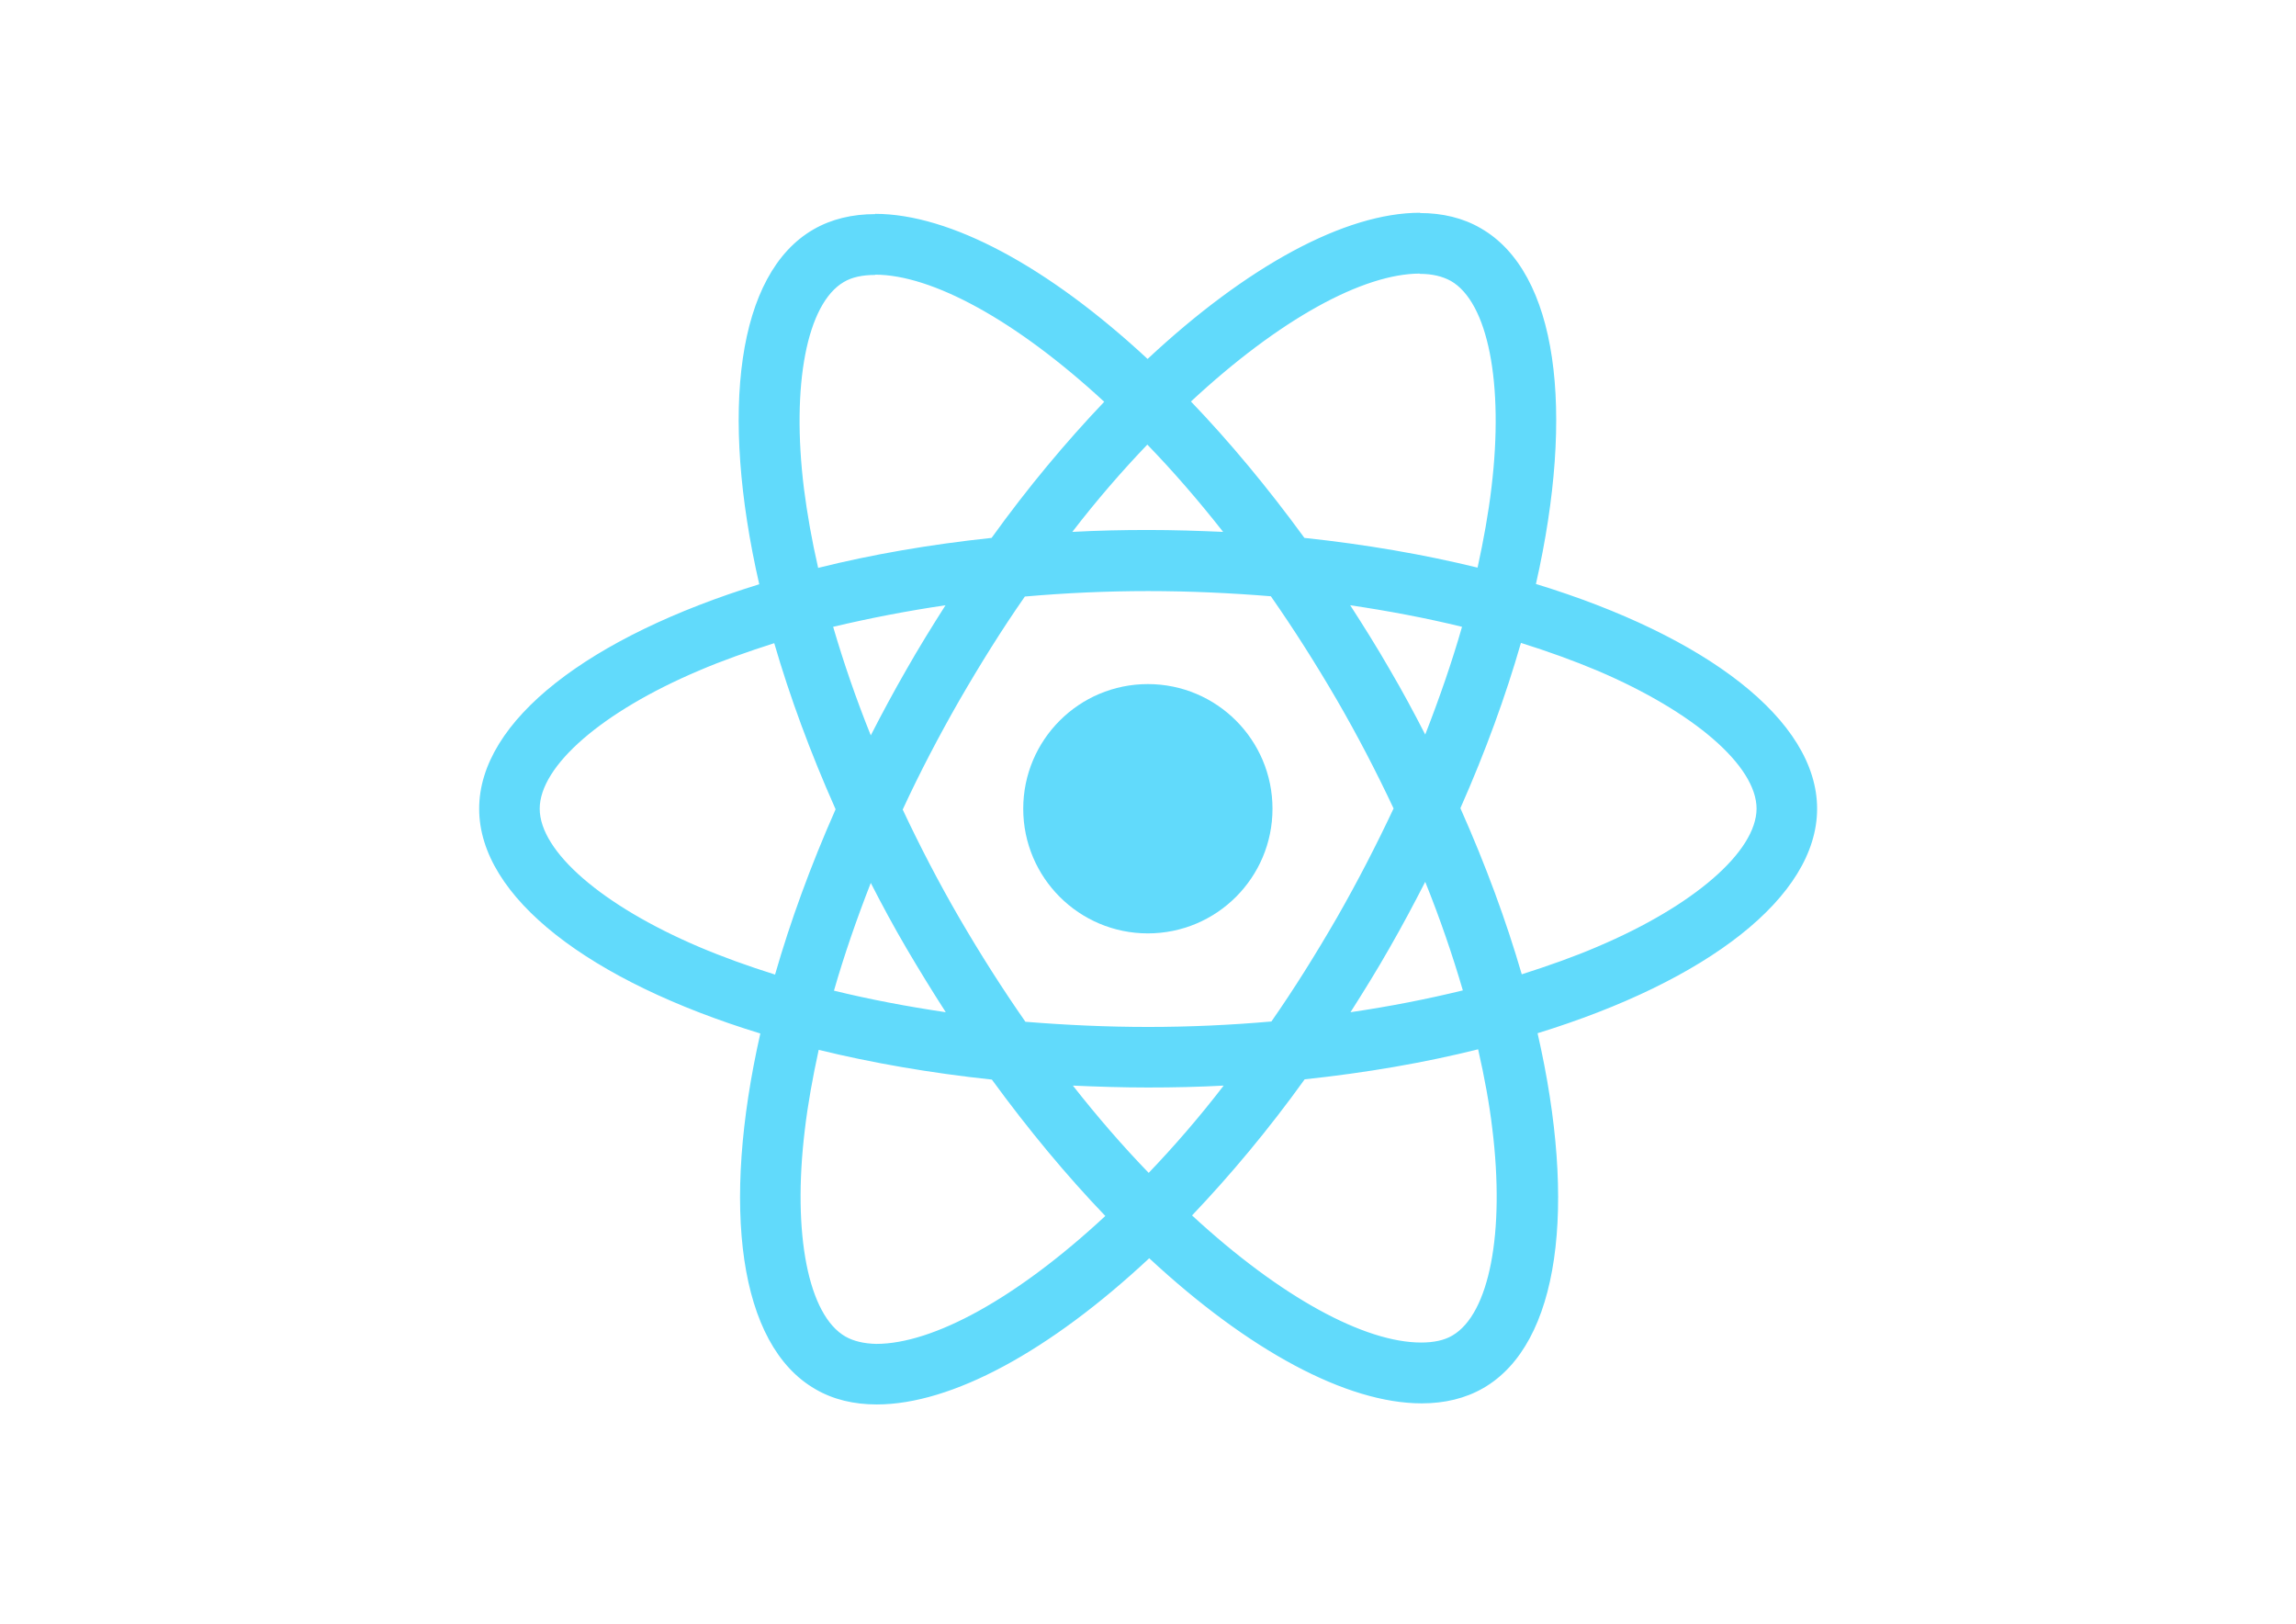
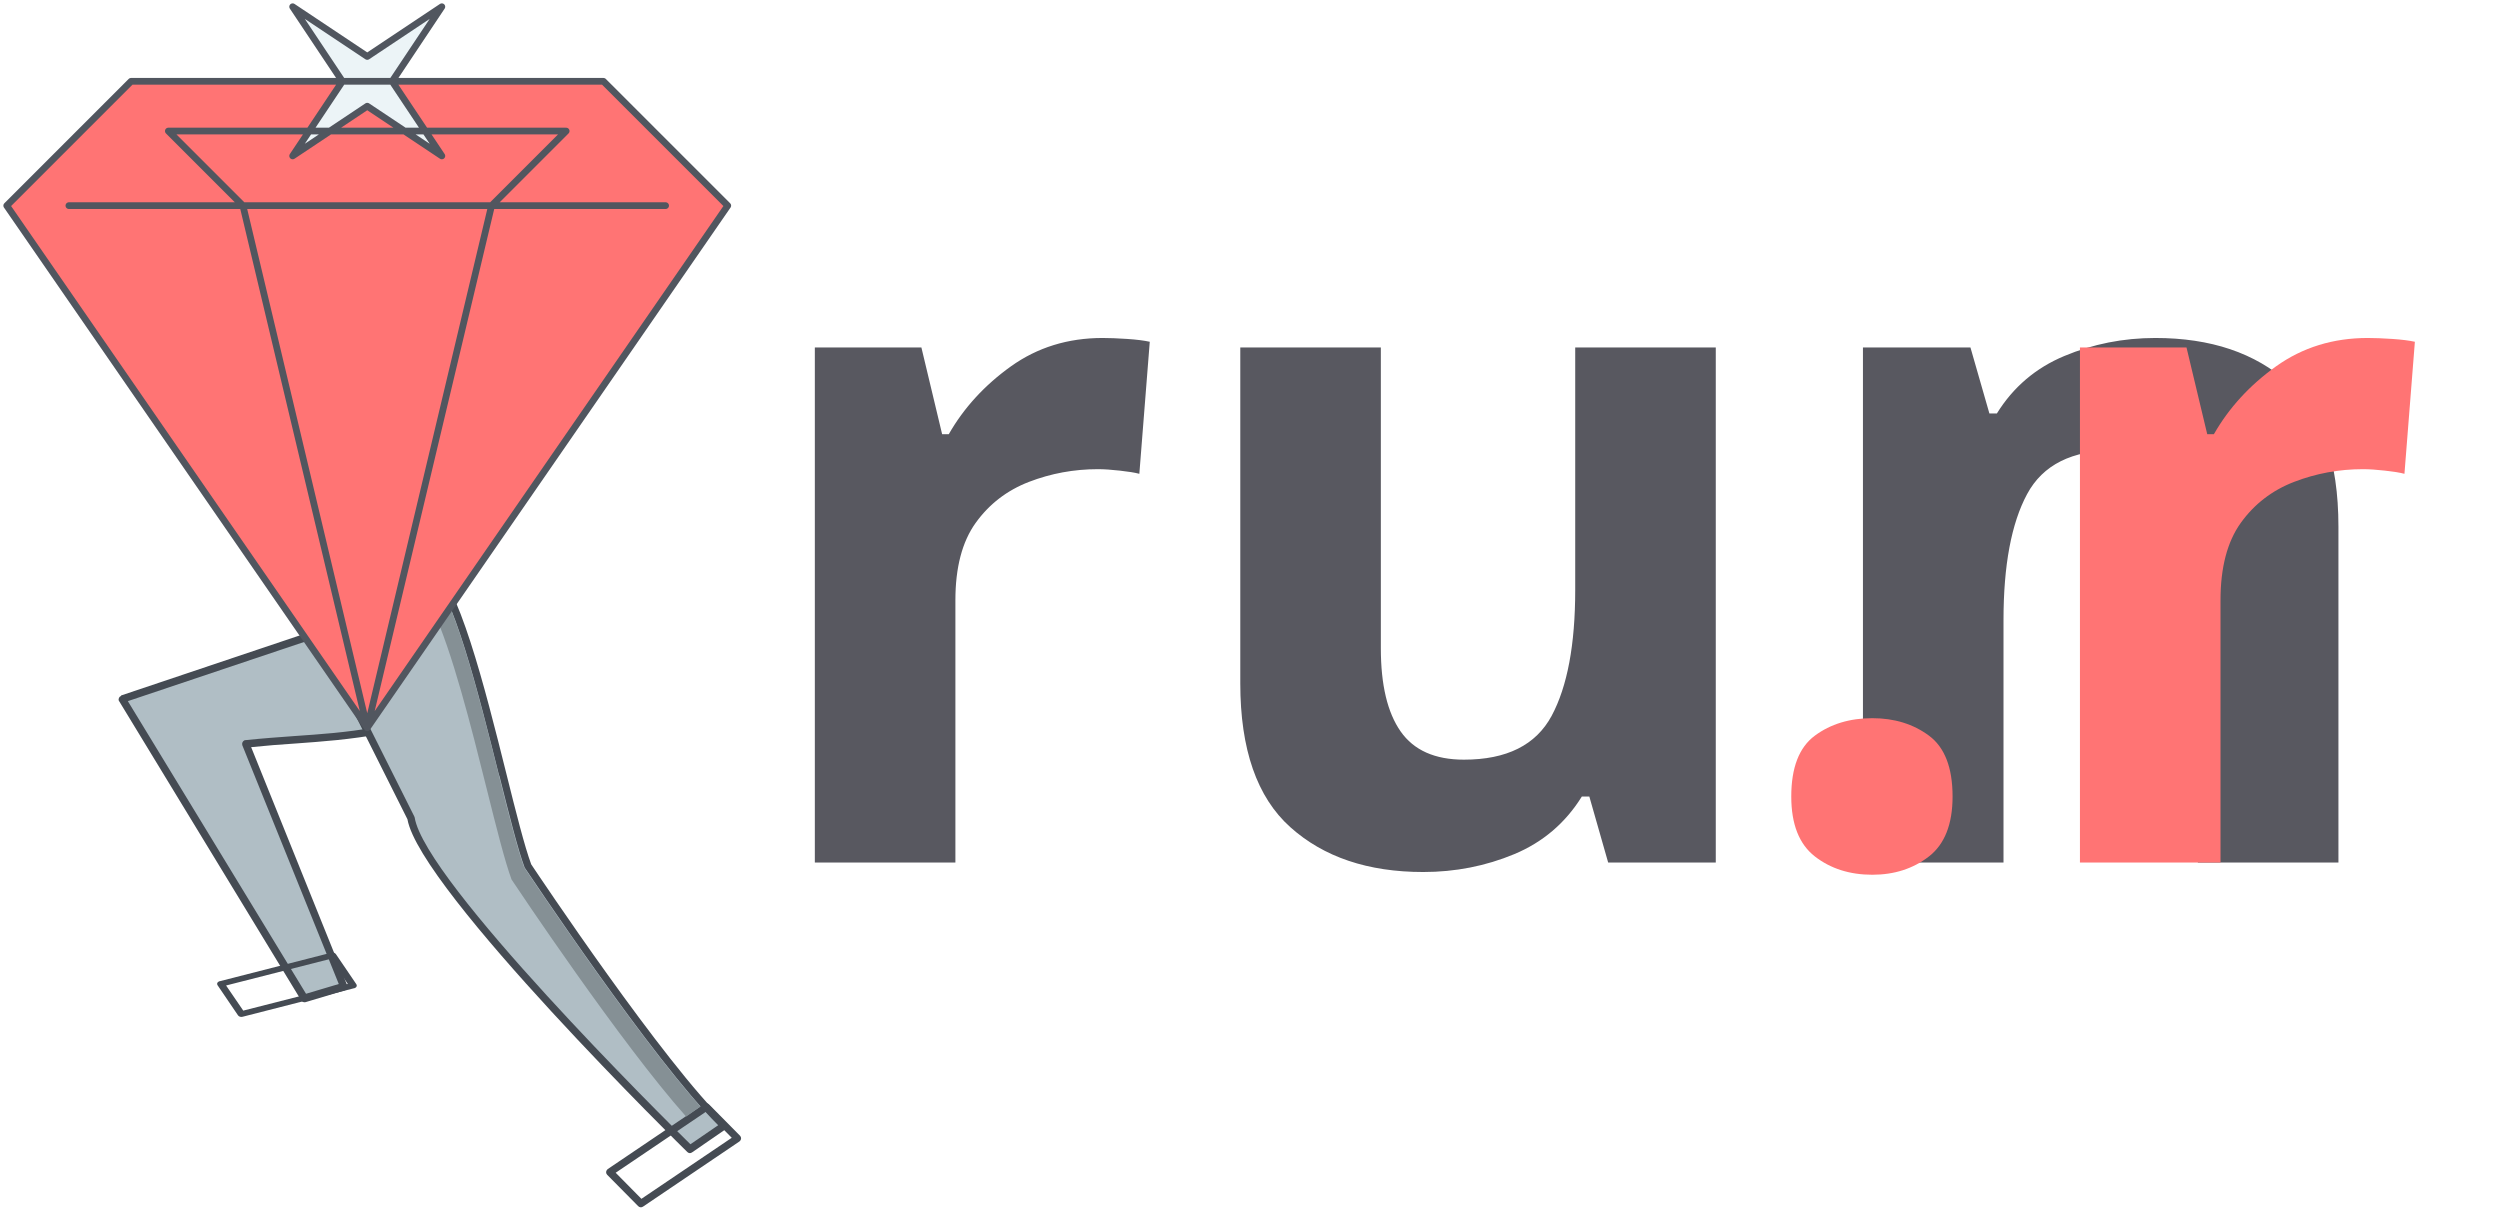
- <svg xmlns="http://www.w3.org/2000/svg" viewBox="0 0 841.9 595.3">
-   <g fill="#61DAFB">
-     <path d="M666.3 296.5c0-32.5-40.7-63.3-103.1-82.4 14.4-63.6 8-114.2-20.2-130.4-6.5-3.8-14.1-5.6-22.4-5.6v22.3c4.6 0 8.3.9 11.4 2.6 13.6 7.8 19.5 37.5 14.9 75.7-1.1 9.4-2.9 19.3-5.1 29.4-19.6-4.8-41-8.5-63.5-10.9-13.5-18.5-27.5-35.3-41.6-50 32.6-30.3 63.2-46.9 84-46.9V78c-27.5 0-63.5 19.6-99.9 53.6-36.4-33.8-72.4-53.2-99.9-53.2v22.3c20.7 0 51.4 16.5 84 46.6-14 14.7-28 31.4-41.3 49.9-22.6 2.4-44 6.1-63.6 11-2.3-10-4-19.7-5.2-29-4.7-38.2 1.1-67.9 14.6-75.8 3-1.8 6.9-2.6 11.5-2.6V78.5c-8.4 0-16 1.8-22.6 5.6-28.1 16.2-34.4 66.7-19.9 130.1-62.2 19.2-102.7 49.9-102.7 82.3 0 32.5 40.7 63.3 103.1 82.4-14.4 63.6-8 114.2 20.2 130.4 6.5 3.8 14.1 5.6 22.5 5.6 27.5 0 63.5-19.6 99.9-53.6 36.4 33.8 72.4 53.2 99.9 53.2 8.4 0 16-1.8 22.6-5.6 28.1-16.2 34.4-66.7 19.9-130.1 62-19.1 102.5-49.9 102.5-82.3zm-130.2-66.7c-3.7 12.9-8.3 26.2-13.5 39.5-4.1-8-8.4-16-13.1-24-4.6-8-9.5-15.8-14.4-23.4 14.2 2.1 27.9 4.7 41 7.9zm-45.8 106.5c-7.8 13.5-15.8 26.3-24.1 38.2-14.9 1.3-30 2-45.2 2-15.1 0-30.2-.7-45-1.9-8.3-11.9-16.4-24.6-24.2-38-7.6-13.1-14.5-26.4-20.8-39.8 6.2-13.4 13.2-26.8 20.7-39.9 7.8-13.5 15.8-26.3 24.1-38.2 14.9-1.3 30-2 45.2-2 15.1 0 30.2.7 45 1.9 8.3 11.9 16.4 24.6 24.2 38 7.6 13.1 14.5 26.4 20.8 39.8-6.3 13.4-13.2 26.8-20.7 39.9zm32.3-13c5.4 13.4 10 26.8 13.8 39.8-13.1 3.2-26.9 5.9-41.2 8 4.9-7.7 9.8-15.6 14.4-23.7 4.6-8 8.9-16.1 13-24.1zM421.2 430c-9.3-9.6-18.6-20.3-27.8-32 9 .4 18.2.7 27.5.7 9.4 0 18.7-.2 27.8-.7-9 11.7-18.3 22.4-27.5 32zm-74.4-58.9c-14.2-2.1-27.9-4.7-41-7.9 3.7-12.9 8.3-26.2 13.5-39.5 4.1 8 8.4 16 13.1 24 4.7 8 9.5 15.8 14.4 23.4zM420.7 163c9.3 9.6 18.6 20.3 27.8 32-9-.4-18.2-.7-27.5-.7-9.4 0-18.7.2-27.8.7 9-11.7 18.3-22.4 27.5-32zm-74 58.9c-4.9 7.7-9.8 15.6-14.4 23.7-4.6 8-8.9 16-13 24-5.4-13.4-10-26.8-13.8-39.8 13.1-3.1 26.9-5.8 41.2-7.9zm-90.5 125.2c-35.4-15.1-58.3-34.9-58.3-50.6 0-15.7 22.9-35.6 58.3-50.6 8.6-3.7 18-7 27.7-10.1 5.7 19.6 13.2 40 22.5 60.9-9.2 20.8-16.6 41.1-22.2 60.6-9.9-3.1-19.3-6.5-28-10.2zM310 490c-13.6-7.8-19.5-37.5-14.9-75.7 1.1-9.4 2.9-19.3 5.1-29.4 19.6 4.8 41 8.5 63.5 10.9 13.5 18.5 27.5 35.3 41.6 50-32.6 30.3-63.2 46.9-84 46.9-4.5-.1-8.3-1-11.3-2.7zm237.2-76.2c4.7 38.2-1.1 67.9-14.6 75.8-3 1.8-6.9 2.6-11.5 2.6-20.7 0-51.4-16.5-84-46.6 14-14.7 28-31.4 41.3-49.9 22.6-2.4 44-6.1 63.6-11 2.3 10.1 4.1 19.8 5.2 29.1zm38.5-66.7c-8.6 3.7-18 7-27.7 10.1-5.7-19.6-13.2-40-22.5-60.9 9.2-20.8 16.6-41.1 22.2-60.6 9.9 3.1 19.3 6.5 28.1 10.2 35.4 15.1 58.3 34.9 58.3 50.6-.1 15.7-23 35.6-58.4 50.6zM320.8 78.4z" />
-     <circle cx="420.9" cy="296.5" r="45.7" />
-     <path d="M520.5 78.1z" />
+ <svg xmlns="http://www.w3.org/2000/svg" width="371px" height="180px" viewBox="0 0 371 180" version="1.1">
+   <g id="Page-1" stroke="none" stroke-width="1" fill="none" fill-rule="evenodd">
+     <g id="Logo" transform="translate(1, 1)">
+       <g id="iconfinder_554_-_Runner_1954999" transform="translate(16, 82)">
+         <g id="Layer_x0020_1">
+           <g id="_377929120">
+             <g id="Group">
+               <path d="M30.762,10.79 L1.134,20.747 L28.147,65.147 L33.979,63.397 L19.433,27.407 C26.438,26.633 32.002,26.801 39.643,25.355 L30.728,10.79 L30.762,10.79 Z" id="Path" fill="#B0BEC5" />
+               <path d="M30.527,11.463 L1.972,21.049 L28.415,64.474 L33.275,63.027 L18.964,27.609 C18.864,27.306 18.998,27.003 19.266,26.869 C19.333,26.835 19.366,26.835 19.433,26.835 C22.014,26.566 24.36,26.398 26.706,26.229 C30.527,25.96 34.314,25.725 38.772,24.918 L30.493,11.43 L30.527,11.463 Z M0.966,20.209 L30.594,10.252 C30.829,10.185 31.097,10.252 31.231,10.488 L40.146,25.019 C40.179,25.086 40.213,25.153 40.246,25.22 C40.314,25.523 40.112,25.826 39.811,25.859 C34.918,26.768 30.896,27.037 26.807,27.339 C24.695,27.474 22.55,27.642 20.271,27.878 L34.515,63.196 C34.515,63.229 34.515,63.229 34.549,63.263 C34.649,63.566 34.482,63.868 34.18,63.969 L28.348,65.718 C28.114,65.786 27.846,65.685 27.712,65.483 L0.698,21.083 C0.665,21.049 0.665,21.016 0.631,20.982 C0.531,20.679 0.698,20.377 0.966,20.276 L0.966,20.209 Z" id="Shape" fill="#454B53" fill-rule="nonzero" />
+               <path d="M46.514,1.07 C52.178,4.063 58.211,37.128 61.361,45.537 C61.361,45.537 80.968,75.036 90.419,84.05 L85.358,87.548 C85.358,87.548 45.542,48.53 43.967,38.406 L30.225,10.992 L46.514,1.07 Z" id="Path" fill="#B0BEC5" />
+               <path d="M46.816,0.599 C50.904,2.886 54.96,19.065 58.144,31.813 C59.585,37.598 60.859,42.644 61.831,45.268 C62.735,46.613 81.571,74.867 90.788,83.646 C91.023,83.848 91.023,84.218 90.821,84.454 C90.788,84.487 90.754,84.521 90.721,84.555 L85.694,88.019 C85.459,88.187 85.191,88.154 84.99,87.952 C84.889,87.851 45.307,49.068 43.464,38.574 L29.756,11.228 C29.622,10.959 29.723,10.656 29.957,10.488 L46.246,0.565 C46.447,0.431 46.681,0.464 46.849,0.565 L46.816,0.599 Z M57.071,32.082 C53.988,19.805 50.1,4.231 46.514,1.709 L30.963,11.194 L44.469,38.137 C44.503,38.204 44.503,38.238 44.536,38.305 C46.011,47.757 81.672,83.108 85.459,86.808 L89.581,83.983 C79.895,74.396 60.993,45.907 60.926,45.839 C60.892,45.806 60.892,45.772 60.859,45.738 C59.853,43.048 58.58,37.935 57.105,32.082 L57.071,32.082 Z" id="Shape" fill="#454B53" fill-rule="nonzero" />
+               <path d="M15.613,62.613 L32.169,58.377 C32.437,58.301 32.705,58.403 32.84,58.58 L35.889,63.069 C36.024,63.272 35.923,63.526 35.655,63.627 C35.621,63.653 35.588,63.653 35.554,63.653 L18.998,67.888 C18.729,67.964 18.461,67.863 18.327,67.685 L15.277,63.196 C15.143,62.993 15.244,62.739 15.512,62.638 C15.546,62.613 15.579,62.613 15.613,62.613 Z M32.069,59.29 L16.551,63.247 L19.098,66.975 L34.616,63.018 L32.069,59.29 Z" id="Shape" fill="#454B53" fill-rule="nonzero" />
+               <path d="M73.192,90.488 L87.503,80.817 C87.738,80.655 88.04,80.688 88.241,80.913 L92.832,85.556 C93.034,85.781 93.034,86.104 92.799,86.329 C92.765,86.362 92.765,86.362 92.732,86.394 L78.421,96.066 C78.186,96.227 77.884,96.194 77.683,95.969 L73.092,91.326 C72.891,91.101 72.891,90.778 73.125,90.553 C73.159,90.52 73.159,90.52 73.192,90.488 Z M87.772,81.977 L74.365,91.036 L78.186,94.905 L91.592,85.846 L87.772,81.977 Z" id="Shape" fill="#454B53" fill-rule="nonzero" />
+             </g>
+             <path d="M46.313,1.843 L44.335,3.054 C44.335,3.088 44.369,3.155 44.369,3.189 C45.039,3.727 45.676,4.601 46.346,5.779 C46.48,6.048 46.648,6.317 46.782,6.586 C46.916,6.855 47.05,7.124 47.184,7.393 C50.1,13.616 52.915,24.783 55.228,34.067 C56.669,39.852 57.943,44.898 58.915,47.521 C59.719,48.732 75.036,71.706 84.822,82.705 L86.934,81.225 C76.812,69.856 60.926,45.907 60.859,45.839 C60.825,45.806 60.825,45.772 60.792,45.738 C59.786,43.048 58.512,37.935 57.038,32.082 C54.256,20.982 50.804,7.225 47.519,2.785 C47.318,2.516 47.084,2.247 46.883,2.045 C46.749,1.91 46.614,1.776 46.48,1.709 L46.313,1.81 L46.313,1.843 Z" id="Path" fill="#859095" />
+           </g>
+         </g>
+       </g>
+       <g id="iconfinder_diamond_1375182">
+         <g id="diamond">
+           <g id="fill">
+             <polygon id="Combined-Shape" fill="#FF7474" points="53.5 106.999 106.999 29.517 106.077 28.596 105.339 29.333 106.079 28.595 89.475 11.991 89.386 12.08 89.474 11.991 88.552 11.069 57.19 11.069 64.569 22.138 53.5 14.759 42.431 22.138 49.81 11.069 18.448 11.069 17.526 11.991 17.771 12.237 17.526 11.993 0 29.517 17.526 29.517 0 29.517" />
+             <polygon id="Fill-4" fill="#ECF4F7" points="64.569 0.001 53.5 7.38 42.431 0.001 49.811 11.068 42.431 22.139 53.5 14.758 64.569 22.139 57.188 11.068" />
+           </g>
+           <path d="M64.569,0 L53.5,7.379 L42.431,0 L49.81,11.069 L42.431,22.138 L53.5,14.759 L64.569,22.138 L57.19,11.069 L64.569,0 Z M23.983,18.448 L35.052,29.517 L53.5,107 L71.948,29.517 L83.017,18.448 L23.983,18.448 Z M97.776,29.517 L9.224,29.517 L97.776,29.517 Z M66.414,11.069 L88.552,11.069 L107,29.517 L53.5,107 L0,29.517 L18.448,11.069 L40.586,11.069 L66.414,11.069 Z" id="stroke" stroke="#51565F" stroke-linecap="round" stroke-linejoin="round" />
+         </g>
+       </g>
+       <text id="run.rb" font-family="DINCondensed-Bold, DIN Condensed" font-size="140" font-style="condensed" font-weight="bold">
+         <tspan x="109" y="127" fill="#585860">run</tspan>
+         <tspan x="256.84" y="127" fill="#FF7474">.rb</tspan>
+       </text>
+     </g>
  </g>
</svg>
